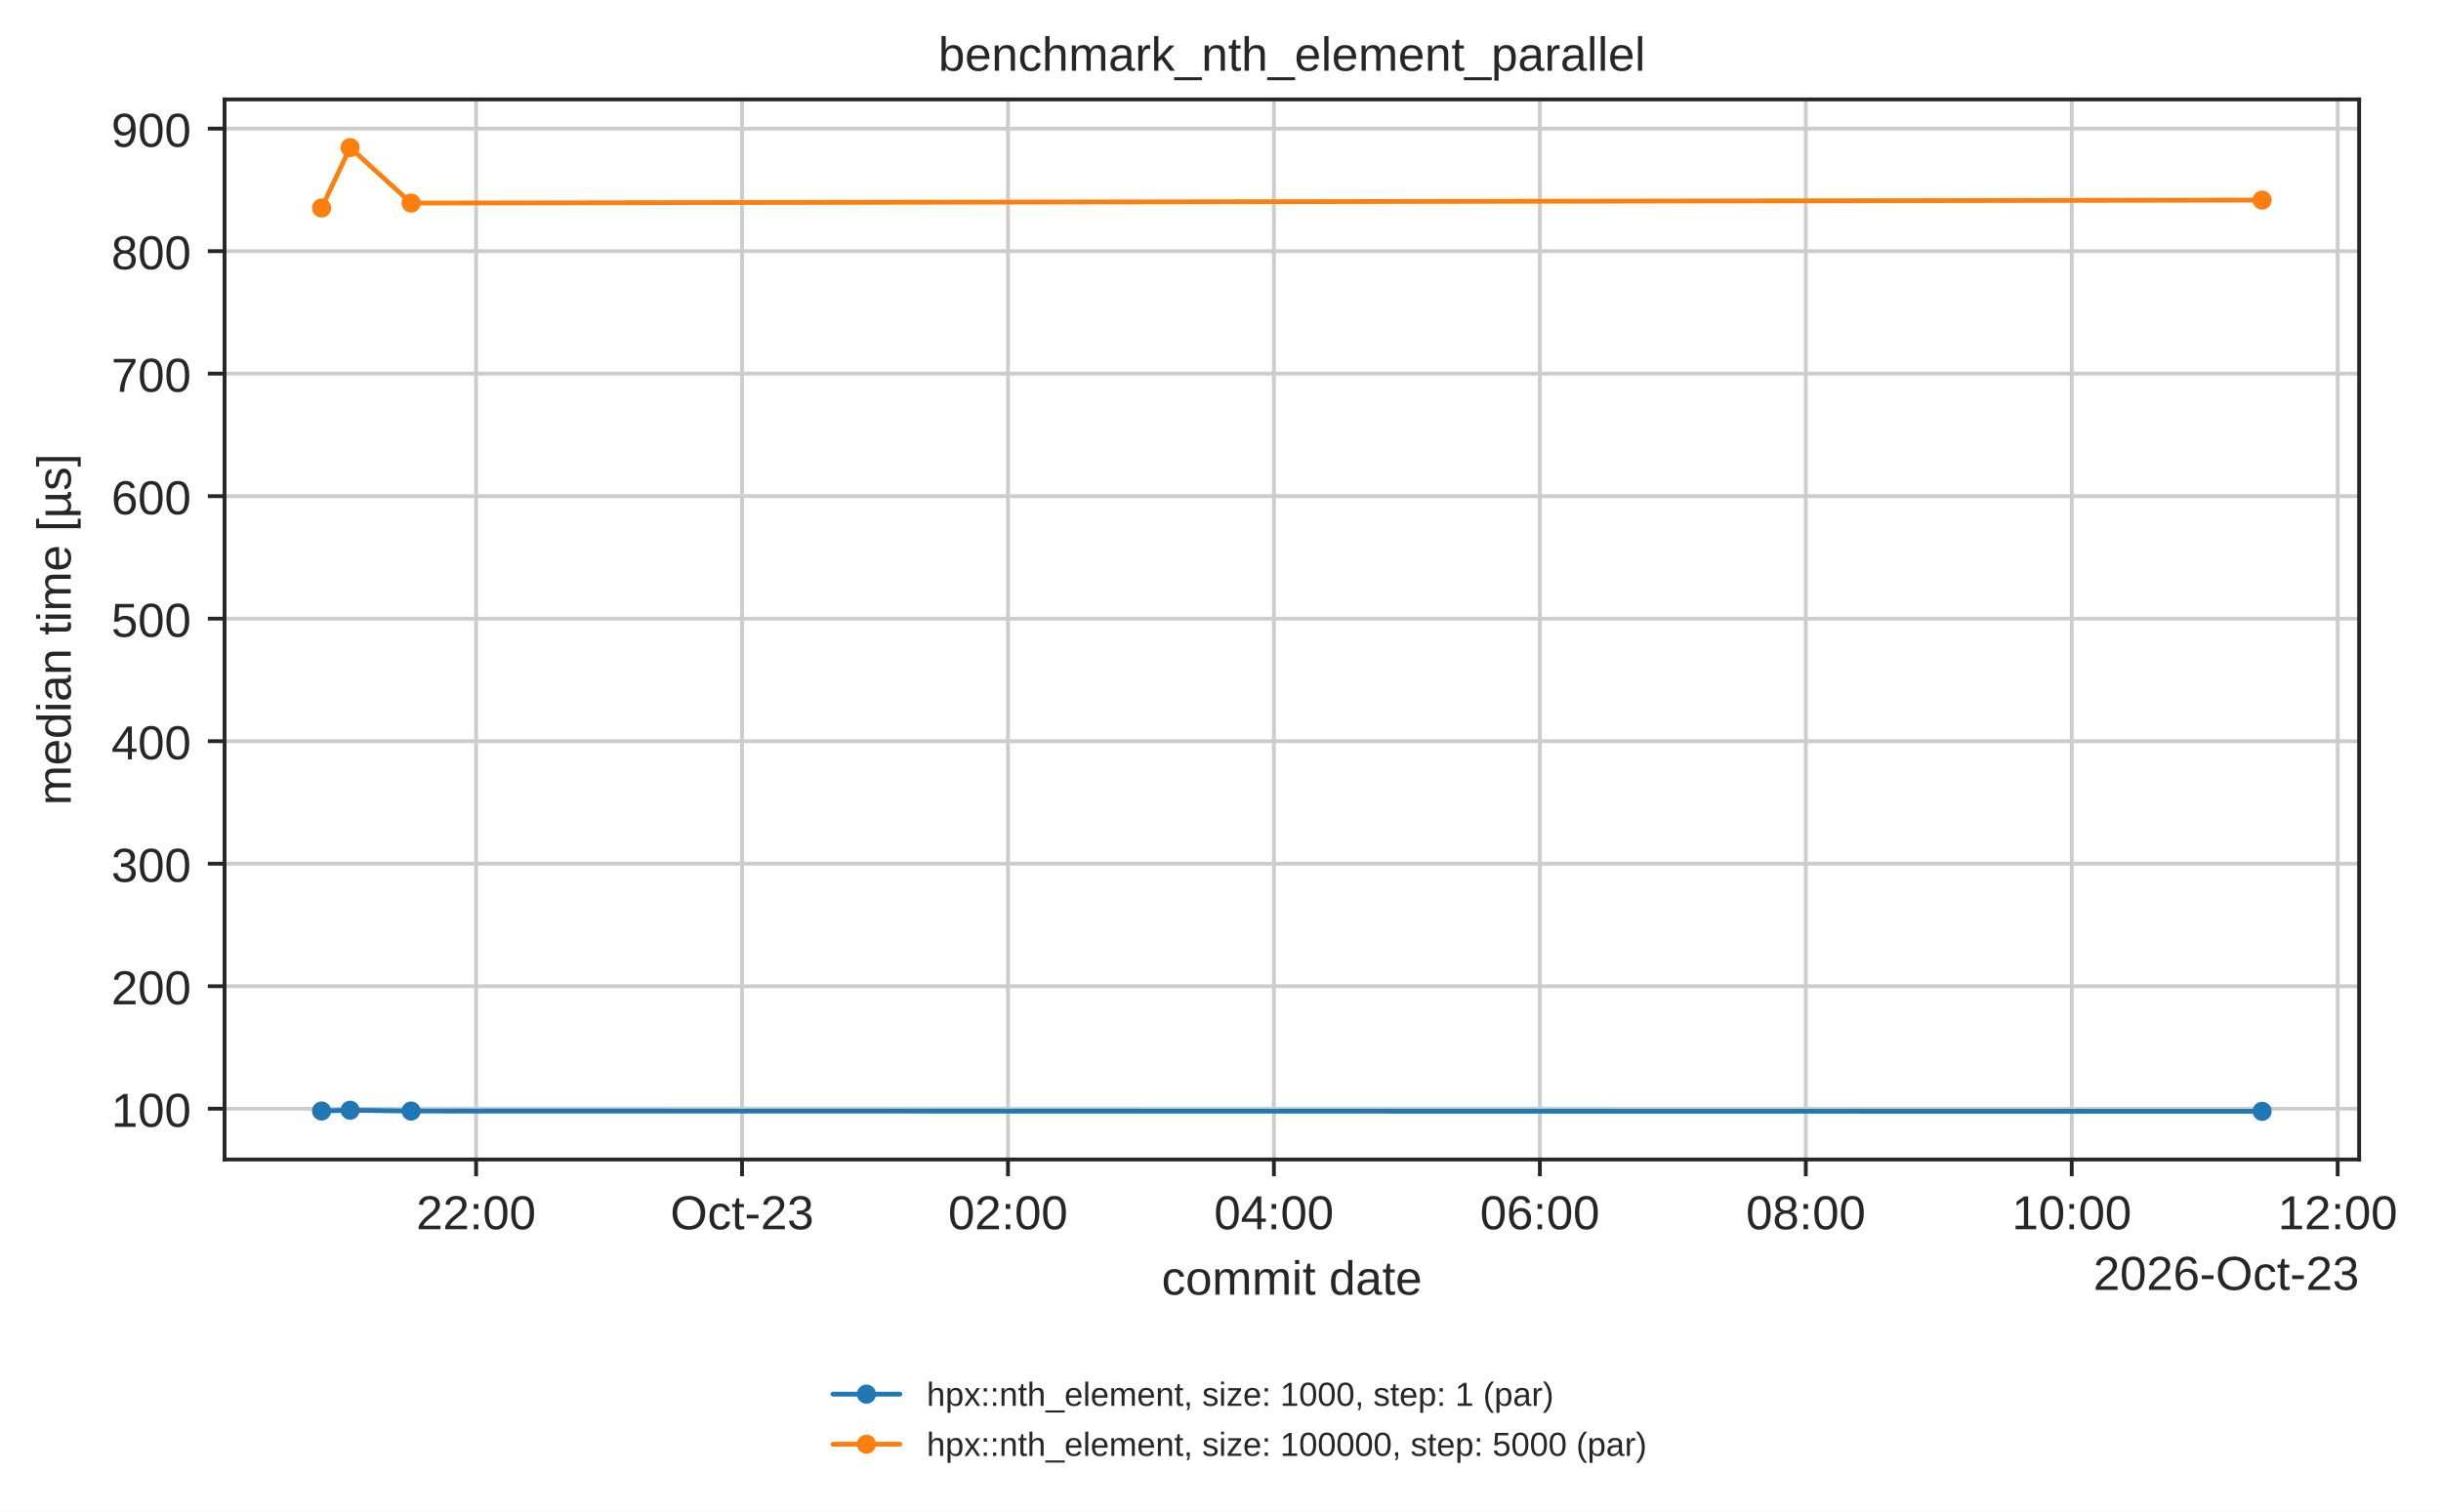
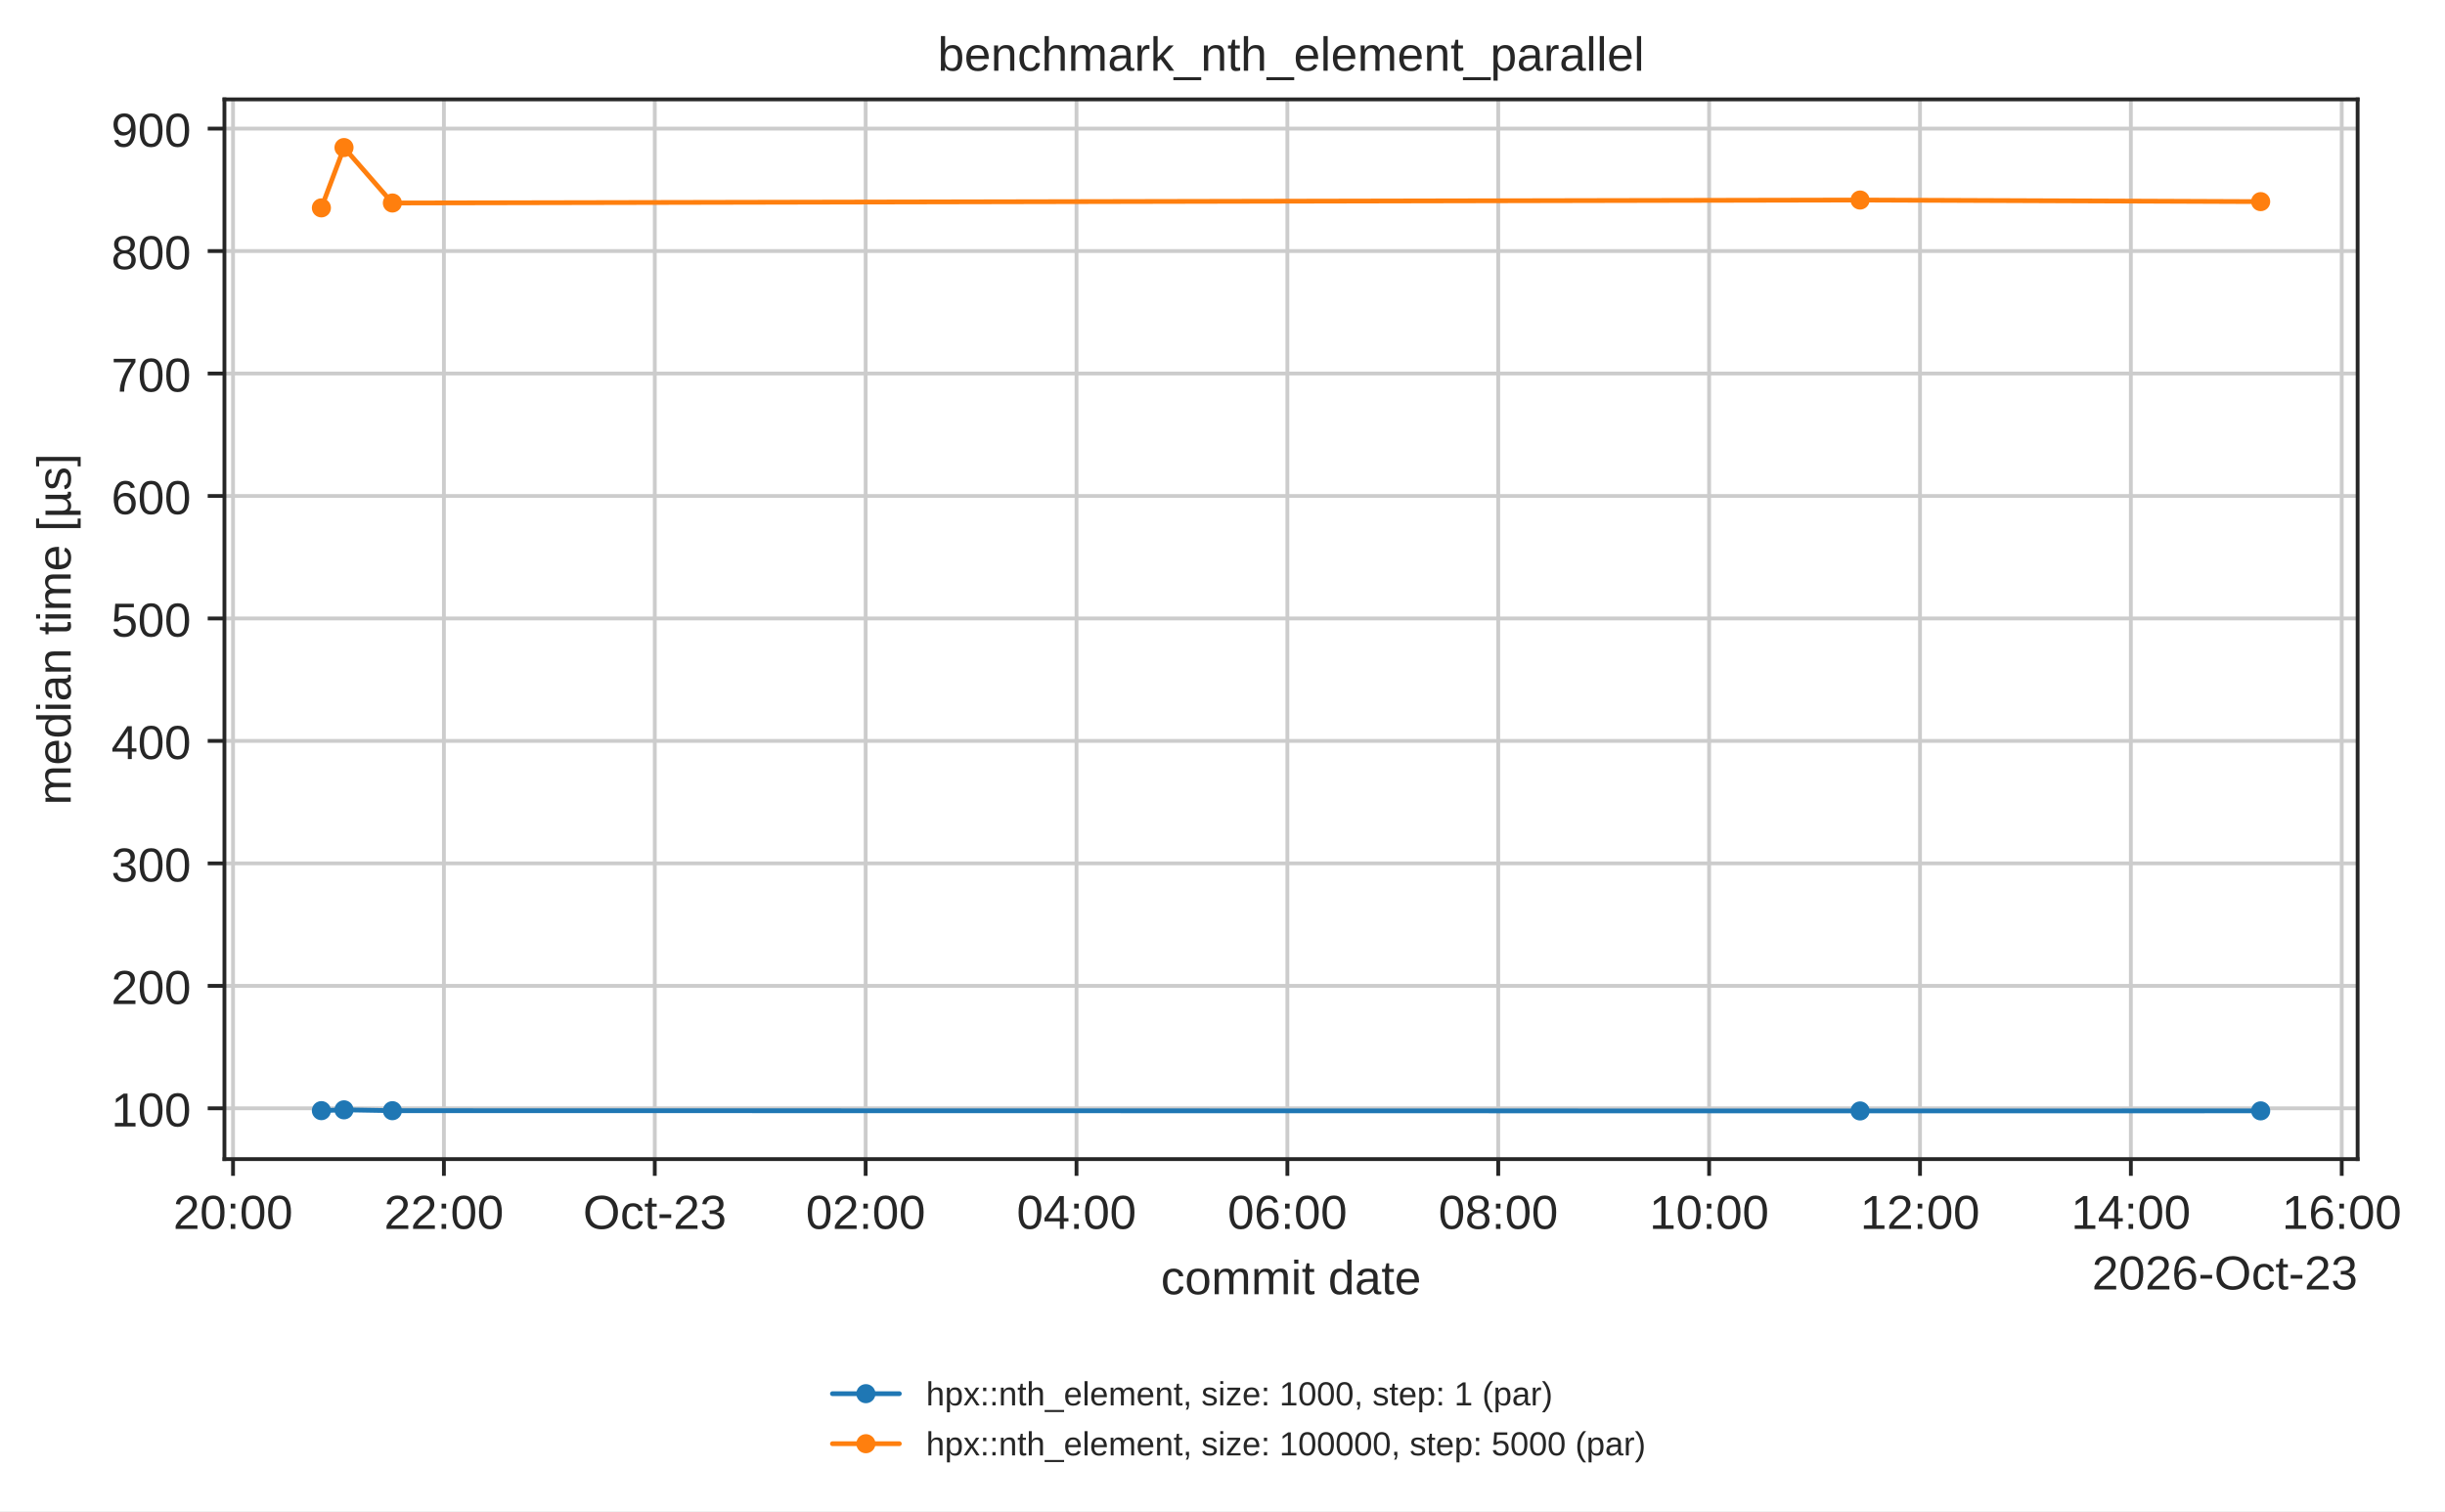
- <svg xmlns="http://www.w3.org/2000/svg" xmlns:xlink="http://www.w3.org/1999/xlink" width="510.488pt" height="316.214pt" viewBox="0 0 510.488 316.214" version="1.1">
+ <svg xmlns="http://www.w3.org/2000/svg" xmlns:xlink="http://www.w3.org/1999/xlink" width="511.649pt" height="316.214pt" viewBox="0 0 511.649 316.214" version="1.1">
  <defs>
    <style type="text/css">*{stroke-linejoin: round; stroke-linecap: butt}</style>
  </defs>
  <g id="figure_1">
    <g id="patch_1">
-       <path d="M 0 316.214  L 510.488 316.214  L 510.488 0  L 0 0  z " style="fill: #ffffff" />
+       <path d="M 0 316.214  L 511.649 316.214  L 511.649 0  L 0 0  z " style="fill: #ffffff" />
    </g>
    <g id="axes_1">
      <g id="patch_2">
        <path d="M 46.966 242.558  L 493.366 242.558  L 493.366 20.798  L 46.966 20.798  z " style="fill: #ffffff" />
      </g>
      <g id="matplotlib.axis_1">
        <g id="xtick_1">
          <g id="line2d_1">
-             <path d="M 99.568 242.558  L 99.568 20.798  " clip-path="url(#p1e80462151)" style="fill: none; stroke: #cccccc; stroke-width: 0.8; stroke-linecap: round" />
+             <path d="M 48.766 242.558  L 48.766 20.798  " clip-path="url(#p1e80462151)" style="fill: none; stroke: #cccccc; stroke-width: 0.8; stroke-linecap: round" />
          </g>
          <g id="line2d_2">
            <defs>
              <path id="mdfc5214045" d="M 0 0  L 0 3.5  " style="stroke: #262626; stroke-width: 0.8" />
            </defs>
            <g>
-               <use xlink:href="#mdfc5214045" x="99.568" y="242.558" style="fill: #262626; stroke: #262626; stroke-width: 0.8" />
+               <use xlink:href="#mdfc5214045" x="48.766" y="242.558" style="fill: #262626; stroke: #262626; stroke-width: 0.8" />
            </g>
          </g>
          <g id="text_1">
-             <text style="fill: #262626; font: 10px 'Arial', 'DejaVu Sans', 'Liberation Sans', 'Bitstream Vera Sans', sans-serif; text-anchor: middle" x="99.568" y="257.157" transform="rotate(-0 99.56781 257.1569)">22:00</text>
+             <text style="fill: #262626; font: 10px 'Arial', 'DejaVu Sans', 'Liberation Sans', 'Bitstream Vera Sans', sans-serif; text-anchor: middle" x="48.766" y="257.157" transform="rotate(-0 48.76596 257.1569)">20:00</text>
          </g>
        </g>
        <g id="xtick_2">
          <g id="line2d_3">
-             <path d="M 155.184 242.558  L 155.184 20.798  " clip-path="url(#p1e80462151)" style="fill: none; stroke: #cccccc; stroke-width: 0.8; stroke-linecap: round" />
+             <path d="M 92.893 242.558  L 92.893 20.798  " clip-path="url(#p1e80462151)" style="fill: none; stroke: #cccccc; stroke-width: 0.8; stroke-linecap: round" />
          </g>
          <g id="line2d_4">
            <g>
-               <use xlink:href="#mdfc5214045" x="155.184" y="242.558" style="fill: #262626; stroke: #262626; stroke-width: 0.8" />
+               <use xlink:href="#mdfc5214045" x="92.893" y="242.558" style="fill: #262626; stroke: #262626; stroke-width: 0.8" />
            </g>
          </g>
          <g id="text_2">
-             <text style="fill: #262626; font: 10px 'Arial', 'DejaVu Sans', 'Liberation Sans', 'Bitstream Vera Sans', sans-serif; text-anchor: middle" x="155.184" y="257.157" transform="rotate(-0 155.1837 257.1569)">Oct-23</text>
+             <text style="fill: #262626; font: 10px 'Arial', 'DejaVu Sans', 'Liberation Sans', 'Bitstream Vera Sans', sans-serif; text-anchor: middle" x="92.893" y="257.157" transform="rotate(-0 92.89329 257.1569)">22:00</text>
          </g>
        </g>
        <g id="xtick_3">
          <g id="line2d_5">
-             <path d="M 210.8 242.558  L 210.8 20.798  " clip-path="url(#p1e80462151)" style="fill: none; stroke: #cccccc; stroke-width: 0.8; stroke-linecap: round" />
+             <path d="M 137.021 242.558  L 137.021 20.798  " clip-path="url(#p1e80462151)" style="fill: none; stroke: #cccccc; stroke-width: 0.8; stroke-linecap: round" />
          </g>
          <g id="line2d_6">
            <g>
-               <use xlink:href="#mdfc5214045" x="210.8" y="242.558" style="fill: #262626; stroke: #262626; stroke-width: 0.8" />
+               <use xlink:href="#mdfc5214045" x="137.021" y="242.558" style="fill: #262626; stroke: #262626; stroke-width: 0.8" />
            </g>
          </g>
          <g id="text_3">
-             <text style="fill: #262626; font: 10px 'Arial', 'DejaVu Sans', 'Liberation Sans', 'Bitstream Vera Sans', sans-serif; text-anchor: middle" x="210.8" y="257.157" transform="rotate(-0 210.7995 257.1569)">02:00</text>
+             <text style="fill: #262626; font: 10px 'Arial', 'DejaVu Sans', 'Liberation Sans', 'Bitstream Vera Sans', sans-serif; text-anchor: middle" x="137.021" y="257.157" transform="rotate(-0 137.0206 257.1569)">Oct-23</text>
          </g>
        </g>
        <g id="xtick_4">
          <g id="line2d_7">
-             <path d="M 266.415 242.558  L 266.415 20.798  " clip-path="url(#p1e80462151)" style="fill: none; stroke: #cccccc; stroke-width: 0.8; stroke-linecap: round" />
+             <path d="M 181.148 242.558  L 181.148 20.798  " clip-path="url(#p1e80462151)" style="fill: none; stroke: #cccccc; stroke-width: 0.8; stroke-linecap: round" />
          </g>
          <g id="line2d_8">
            <g>
-               <use xlink:href="#mdfc5214045" x="266.415" y="242.558" style="fill: #262626; stroke: #262626; stroke-width: 0.8" />
+               <use xlink:href="#mdfc5214045" x="181.148" y="242.558" style="fill: #262626; stroke: #262626; stroke-width: 0.8" />
            </g>
          </g>
          <g id="text_4">
-             <text style="fill: #262626; font: 10px 'Arial', 'DejaVu Sans', 'Liberation Sans', 'Bitstream Vera Sans', sans-serif; text-anchor: middle" x="266.415" y="257.157" transform="rotate(-0 266.4154 257.1569)">04:00</text>
+             <text style="fill: #262626; font: 10px 'Arial', 'DejaVu Sans', 'Liberation Sans', 'Bitstream Vera Sans', sans-serif; text-anchor: middle" x="181.148" y="257.157" transform="rotate(-0 181.1479 257.1569)">02:00</text>
          </g>
        </g>
        <g id="xtick_5">
          <g id="line2d_9">
-             <path d="M 322.031 242.558  L 322.031 20.798  " clip-path="url(#p1e80462151)" style="fill: none; stroke: #cccccc; stroke-width: 0.8; stroke-linecap: round" />
+             <path d="M 225.275 242.558  L 225.275 20.798  " clip-path="url(#p1e80462151)" style="fill: none; stroke: #cccccc; stroke-width: 0.8; stroke-linecap: round" />
          </g>
          <g id="line2d_10">
            <g>
-               <use xlink:href="#mdfc5214045" x="322.031" y="242.558" style="fill: #262626; stroke: #262626; stroke-width: 0.8" />
+               <use xlink:href="#mdfc5214045" x="225.275" y="242.558" style="fill: #262626; stroke: #262626; stroke-width: 0.8" />
            </g>
          </g>
          <g id="text_5">
-             <text style="fill: #262626; font: 10px 'Arial', 'DejaVu Sans', 'Liberation Sans', 'Bitstream Vera Sans', sans-serif; text-anchor: middle" x="322.031" y="257.157" transform="rotate(-0 322.0313 257.1569)">06:00</text>
+             <text style="fill: #262626; font: 10px 'Arial', 'DejaVu Sans', 'Liberation Sans', 'Bitstream Vera Sans', sans-serif; text-anchor: middle" x="225.275" y="257.157" transform="rotate(-0 225.2753 257.1569)">04:00</text>
          </g>
        </g>
        <g id="xtick_6">
          <g id="line2d_11">
-             <path d="M 377.647 242.558  L 377.647 20.798  " clip-path="url(#p1e80462151)" style="fill: none; stroke: #cccccc; stroke-width: 0.8; stroke-linecap: round" />
+             <path d="M 269.403 242.558  L 269.403 20.798  " clip-path="url(#p1e80462151)" style="fill: none; stroke: #cccccc; stroke-width: 0.8; stroke-linecap: round" />
          </g>
          <g id="line2d_12">
            <g>
-               <use xlink:href="#mdfc5214045" x="377.647" y="242.558" style="fill: #262626; stroke: #262626; stroke-width: 0.8" />
+               <use xlink:href="#mdfc5214045" x="269.403" y="242.558" style="fill: #262626; stroke: #262626; stroke-width: 0.8" />
            </g>
          </g>
          <g id="text_6">
-             <text style="fill: #262626; font: 10px 'Arial', 'DejaVu Sans', 'Liberation Sans', 'Bitstream Vera Sans', sans-serif; text-anchor: middle" x="377.647" y="257.157" transform="rotate(-0 377.6472 257.1569)">08:00</text>
+             <text style="fill: #262626; font: 10px 'Arial', 'DejaVu Sans', 'Liberation Sans', 'Bitstream Vera Sans', sans-serif; text-anchor: middle" x="269.403" y="257.157" transform="rotate(-0 269.4026 257.1569)">06:00</text>
          </g>
        </g>
        <g id="xtick_7">
          <g id="line2d_13">
-             <path d="M 433.263 242.558  L 433.263 20.798  " clip-path="url(#p1e80462151)" style="fill: none; stroke: #cccccc; stroke-width: 0.8; stroke-linecap: round" />
+             <path d="M 313.53 242.558  L 313.53 20.798  " clip-path="url(#p1e80462151)" style="fill: none; stroke: #cccccc; stroke-width: 0.8; stroke-linecap: round" />
          </g>
          <g id="line2d_14">
            <g>
-               <use xlink:href="#mdfc5214045" x="433.263" y="242.558" style="fill: #262626; stroke: #262626; stroke-width: 0.8" />
+               <use xlink:href="#mdfc5214045" x="313.53" y="242.558" style="fill: #262626; stroke: #262626; stroke-width: 0.8" />
            </g>
          </g>
          <g id="text_7">
-             <text style="fill: #262626; font: 10px 'Arial', 'DejaVu Sans', 'Liberation Sans', 'Bitstream Vera Sans', sans-serif; text-anchor: middle" x="433.263" y="257.157" transform="rotate(-0 433.263 257.1569)">10:00</text>
+             <text style="fill: #262626; font: 10px 'Arial', 'DejaVu Sans', 'Liberation Sans', 'Bitstream Vera Sans', sans-serif; text-anchor: middle" x="313.53" y="257.157" transform="rotate(-0 313.5299 257.1569)">08:00</text>
          </g>
        </g>
        <g id="xtick_8">
          <g id="line2d_15">
-             <path d="M 488.879 242.558  L 488.879 20.798  " clip-path="url(#p1e80462151)" style="fill: none; stroke: #cccccc; stroke-width: 0.8; stroke-linecap: round" />
+             <path d="M 357.657 242.558  L 357.657 20.798  " clip-path="url(#p1e80462151)" style="fill: none; stroke: #cccccc; stroke-width: 0.8; stroke-linecap: round" />
          </g>
          <g id="line2d_16">
            <g>
-               <use xlink:href="#mdfc5214045" x="488.879" y="242.558" style="fill: #262626; stroke: #262626; stroke-width: 0.8" />
+               <use xlink:href="#mdfc5214045" x="357.657" y="242.558" style="fill: #262626; stroke: #262626; stroke-width: 0.8" />
            </g>
          </g>
          <g id="text_8">
-             <text style="fill: #262626; font: 10px 'Arial', 'DejaVu Sans', 'Liberation Sans', 'Bitstream Vera Sans', sans-serif; text-anchor: middle" x="488.879" y="257.157" transform="rotate(-0 488.8789 257.1569)">12:00</text>
-           </g>
-         </g>
-         <g id="text_9">
+             <text style="fill: #262626; font: 10px 'Arial', 'DejaVu Sans', 'Liberation Sans', 'Bitstream Vera Sans', sans-serif; text-anchor: middle" x="357.657" y="257.157" transform="rotate(-0 357.6572 257.1569)">10:00</text>
+           </g>
+         </g>
+         <g id="xtick_9">
+           <g id="line2d_17">
+             <path d="M 401.785 242.558  L 401.785 20.798  " clip-path="url(#p1e80462151)" style="fill: none; stroke: #cccccc; stroke-width: 0.8; stroke-linecap: round" />
+           </g>
+           <g id="line2d_18">
+             <g>
+               <use xlink:href="#mdfc5214045" x="401.785" y="242.558" style="fill: #262626; stroke: #262626; stroke-width: 0.8" />
+             </g>
+           </g>
+           <g id="text_9">
+             <text style="fill: #262626; font: 10px 'Arial', 'DejaVu Sans', 'Liberation Sans', 'Bitstream Vera Sans', sans-serif; text-anchor: middle" x="401.785" y="257.157" transform="rotate(-0 401.7846 257.1569)">12:00</text>
+           </g>
+         </g>
+         <g id="xtick_10">
+           <g id="line2d_19">
+             <path d="M 445.912 242.558  L 445.912 20.798  " clip-path="url(#p1e80462151)" style="fill: none; stroke: #cccccc; stroke-width: 0.8; stroke-linecap: round" />
+           </g>
+           <g id="line2d_20">
+             <g>
+               <use xlink:href="#mdfc5214045" x="445.912" y="242.558" style="fill: #262626; stroke: #262626; stroke-width: 0.8" />
+             </g>
+           </g>
+           <g id="text_10">
+             <text style="fill: #262626; font: 10px 'Arial', 'DejaVu Sans', 'Liberation Sans', 'Bitstream Vera Sans', sans-serif; text-anchor: middle" x="445.912" y="257.157" transform="rotate(-0 445.9119 257.1569)">14:00</text>
+           </g>
+         </g>
+         <g id="xtick_11">
+           <g id="line2d_21">
+             <path d="M 490.039 242.558  L 490.039 20.798  " clip-path="url(#p1e80462151)" style="fill: none; stroke: #cccccc; stroke-width: 0.8; stroke-linecap: round" />
+           </g>
+           <g id="line2d_22">
+             <g>
+               <use xlink:href="#mdfc5214045" x="490.039" y="242.558" style="fill: #262626; stroke: #262626; stroke-width: 0.8" />
+             </g>
+           </g>
+           <g id="text_11">
+             <text style="fill: #262626; font: 10px 'Arial', 'DejaVu Sans', 'Liberation Sans', 'Bitstream Vera Sans', sans-serif; text-anchor: middle" x="490.039" y="257.157" transform="rotate(-0 490.0392 257.1569)">16:00</text>
+           </g>
+         </g>
+         <g id="text_12">
          <text style="fill: #262626; font: 10px 'Arial', 'DejaVu Sans', 'Liberation Sans', 'Bitstream Vera Sans', sans-serif; text-anchor: middle" x="270.166" y="270.835" transform="rotate(-0 270.1656 270.835)">commit date</text>
        </g>
-         <g id="text_10">
+         <g id="text_13">
          <text style="fill: #262626; font: 10px 'Arial', 'DejaVu Sans', 'Liberation Sans', 'Bitstream Vera Sans', sans-serif; text-anchor: end" x="493.366" y="269.835" transform="rotate(-0 493.3656 269.835)">2026-Oct-23</text>
        </g>
      </g>
      <g id="matplotlib.axis_2">
        <g id="ytick_1">
-           <g id="line2d_17">
+           <g id="line2d_23">
            <path d="M 46.966 231.93  L 493.366 231.93  " clip-path="url(#p1e80462151)" style="fill: none; stroke: #cccccc; stroke-width: 0.8; stroke-linecap: round" />
          </g>
-           <g id="line2d_18">
+           <g id="line2d_24">
            <defs>
              <path id="m414165cd4d" d="M 0 0  L -3.5 0  " style="stroke: #262626; stroke-width: 0.8" />
            </defs>
            <g>
              <use xlink:href="#m414165cd4d" x="46.966" y="231.93" style="fill: #262626; stroke: #262626; stroke-width: 0.8" />
            </g>
          </g>
-           <g id="text_11">
+           <g id="text_14">
            <text style="fill: #262626; font: 10px 'Arial', 'DejaVu Sans', 'Liberation Sans', 'Bitstream Vera Sans', sans-serif; text-anchor: end" x="39.966" y="235.73" transform="rotate(-0 39.96563 235.7296)">100</text>
          </g>
        </g>
        <g id="ytick_2">
-           <g id="line2d_19">
+           <g id="line2d_25">
            <path d="M 46.966 206.303  L 493.366 206.303  " clip-path="url(#p1e80462151)" style="fill: none; stroke: #cccccc; stroke-width: 0.8; stroke-linecap: round" />
          </g>
-           <g id="line2d_20">
+           <g id="line2d_26">
            <g>
              <use xlink:href="#m414165cd4d" x="46.966" y="206.303" style="fill: #262626; stroke: #262626; stroke-width: 0.8" />
            </g>
          </g>
-           <g id="text_12">
+           <g id="text_15">
            <text style="fill: #262626; font: 10px 'Arial', 'DejaVu Sans', 'Liberation Sans', 'Bitstream Vera Sans', sans-serif; text-anchor: end" x="39.966" y="210.102" transform="rotate(-0 39.96563 210.1019)">200</text>
          </g>
        </g>
        <g id="ytick_3">
-           <g id="line2d_21">
+           <g id="line2d_27">
            <path d="M 46.966 180.675  L 493.366 180.675  " clip-path="url(#p1e80462151)" style="fill: none; stroke: #cccccc; stroke-width: 0.8; stroke-linecap: round" />
          </g>
-           <g id="line2d_22">
+           <g id="line2d_28">
            <g>
              <use xlink:href="#m414165cd4d" x="46.966" y="180.675" style="fill: #262626; stroke: #262626; stroke-width: 0.8" />
            </g>
          </g>
-           <g id="text_13">
+           <g id="text_16">
            <text style="fill: #262626; font: 10px 'Arial', 'DejaVu Sans', 'Liberation Sans', 'Bitstream Vera Sans', sans-serif; text-anchor: end" x="39.966" y="184.474" transform="rotate(-0 39.96563 184.4742)">300</text>
          </g>
        </g>
        <g id="ytick_4">
-           <g id="line2d_23">
+           <g id="line2d_29">
            <path d="M 46.966 155.047  L 493.366 155.047  " clip-path="url(#p1e80462151)" style="fill: none; stroke: #cccccc; stroke-width: 0.8; stroke-linecap: round" />
          </g>
-           <g id="line2d_24">
+           <g id="line2d_30">
            <g>
              <use xlink:href="#m414165cd4d" x="46.966" y="155.047" style="fill: #262626; stroke: #262626; stroke-width: 0.8" />
            </g>
          </g>
-           <g id="text_14">
+           <g id="text_17">
            <text style="fill: #262626; font: 10px 'Arial', 'DejaVu Sans', 'Liberation Sans', 'Bitstream Vera Sans', sans-serif; text-anchor: end" x="39.966" y="158.846" transform="rotate(-0 39.96563 158.8465)">400</text>
          </g>
        </g>
        <g id="ytick_5">
-           <g id="line2d_25">
+           <g id="line2d_31">
            <path d="M 46.966 129.42  L 493.366 129.42  " clip-path="url(#p1e80462151)" style="fill: none; stroke: #cccccc; stroke-width: 0.8; stroke-linecap: round" />
          </g>
-           <g id="line2d_26">
+           <g id="line2d_32">
            <g>
              <use xlink:href="#m414165cd4d" x="46.966" y="129.42" style="fill: #262626; stroke: #262626; stroke-width: 0.8" />
            </g>
          </g>
-           <g id="text_15">
+           <g id="text_18">
            <text style="fill: #262626; font: 10px 'Arial', 'DejaVu Sans', 'Liberation Sans', 'Bitstream Vera Sans', sans-serif; text-anchor: end" x="39.966" y="133.219" transform="rotate(-0 39.96563 133.2187)">500</text>
          </g>
        </g>
        <g id="ytick_6">
-           <g id="line2d_27">
+           <g id="line2d_33">
            <path d="M 46.966 103.792  L 493.366 103.792  " clip-path="url(#p1e80462151)" style="fill: none; stroke: #cccccc; stroke-width: 0.8; stroke-linecap: round" />
          </g>
-           <g id="line2d_28">
+           <g id="line2d_34">
            <g>
              <use xlink:href="#m414165cd4d" x="46.966" y="103.792" style="fill: #262626; stroke: #262626; stroke-width: 0.8" />
            </g>
          </g>
-           <g id="text_16">
+           <g id="text_19">
            <text style="fill: #262626; font: 10px 'Arial', 'DejaVu Sans', 'Liberation Sans', 'Bitstream Vera Sans', sans-serif; text-anchor: end" x="39.966" y="107.591" transform="rotate(-0 39.96563 107.591)">600</text>
          </g>
        </g>
        <g id="ytick_7">
-           <g id="line2d_29">
+           <g id="line2d_35">
            <path d="M 46.966 78.164  L 493.366 78.164  " clip-path="url(#p1e80462151)" style="fill: none; stroke: #cccccc; stroke-width: 0.8; stroke-linecap: round" />
          </g>
-           <g id="line2d_30">
+           <g id="line2d_36">
            <g>
              <use xlink:href="#m414165cd4d" x="46.966" y="78.164" style="fill: #262626; stroke: #262626; stroke-width: 0.8" />
            </g>
          </g>
-           <g id="text_17">
+           <g id="text_20">
            <text style="fill: #262626; font: 10px 'Arial', 'DejaVu Sans', 'Liberation Sans', 'Bitstream Vera Sans', sans-serif; text-anchor: end" x="39.966" y="81.963" transform="rotate(-0 39.96563 81.96334)">700</text>
          </g>
        </g>
        <g id="ytick_8">
-           <g id="line2d_31">
+           <g id="line2d_37">
            <path d="M 46.966 52.536  L 493.366 52.536  " clip-path="url(#p1e80462151)" style="fill: none; stroke: #cccccc; stroke-width: 0.8; stroke-linecap: round" />
          </g>
-           <g id="line2d_32">
+           <g id="line2d_38">
            <g>
              <use xlink:href="#m414165cd4d" x="46.966" y="52.536" style="fill: #262626; stroke: #262626; stroke-width: 0.8" />
            </g>
          </g>
-           <g id="text_18">
+           <g id="text_21">
            <text style="fill: #262626; font: 10px 'Arial', 'DejaVu Sans', 'Liberation Sans', 'Bitstream Vera Sans', sans-serif; text-anchor: end" x="39.966" y="56.336" transform="rotate(-0 39.96563 56.33563)">800</text>
          </g>
        </g>
        <g id="ytick_9">
-           <g id="line2d_33">
+           <g id="line2d_39">
            <path d="M 46.966 26.909  L 493.366 26.909  " clip-path="url(#p1e80462151)" style="fill: none; stroke: #cccccc; stroke-width: 0.8; stroke-linecap: round" />
          </g>
-           <g id="line2d_34">
+           <g id="line2d_40">
            <g>
              <use xlink:href="#m414165cd4d" x="46.966" y="26.909" style="fill: #262626; stroke: #262626; stroke-width: 0.8" />
            </g>
          </g>
-           <g id="text_19">
+           <g id="text_22">
            <text style="fill: #262626; font: 10px 'Arial', 'DejaVu Sans', 'Liberation Sans', 'Bitstream Vera Sans', sans-serif; text-anchor: end" x="39.966" y="30.708" transform="rotate(-0 39.96563 30.70792)">900</text>
          </g>
        </g>
-         <g id="text_20">
+         <g id="text_23">
          <text style="fill: #262626; font: 10px 'Arial', 'DejaVu Sans', 'Liberation Sans', 'Bitstream Vera Sans', sans-serif; text-anchor: middle" x="14.798" y="131.678" transform="rotate(-90 14.79844 131.6784)">median time [µs]</text>
        </g>
      </g>
-       <g id="line2d_35">
-         <path d="M 67.257 232.415  L 73.22 232.247  L 85.981 232.424  L 473.075 232.478  " clip-path="url(#p1e80462151)" style="fill: none; stroke: #1f77b4; stroke-linecap: round" />
+       <g id="line2d_41">
+         <path d="M 67.257 232.415  L 71.988 232.247  L 82.113 232.424  L 389.245 232.478  L 473.075 232.462  " clip-path="url(#p1e80462151)" style="fill: none; stroke: #1f77b4; stroke-linecap: round" />
        <defs>
          <path id="m20e5526daa" d="M 0 1.5  C 0.398 1.5 0.779 1.342 1.061 1.061  C 1.342 0.779 1.5 0.398 1.5 0  C 1.5 -0.398 1.342 -0.779 1.061 -1.061  C 0.779 -1.342 0.398 -1.5 0 -1.5  C -0.398 -1.5 -0.779 -1.342 -1.061 -1.061  C -1.342 -0.779 -1.5 -0.398 -1.5 0  C -1.5 0.398 -1.342 0.779 -1.061 1.061  C -0.779 1.342 -0.398 1.5 0 1.5  z " style="stroke: #1f77b4" />
        </defs>
        <g clip-path="url(#p1e80462151)">
          <use xlink:href="#m20e5526daa" x="67.257" y="232.415" style="fill: #1f77b4; stroke: #1f77b4" />
-           <use xlink:href="#m20e5526daa" x="73.22" y="232.247" style="fill: #1f77b4; stroke: #1f77b4" />
-           <use xlink:href="#m20e5526daa" x="85.981" y="232.424" style="fill: #1f77b4; stroke: #1f77b4" />
-           <use xlink:href="#m20e5526daa" x="473.075" y="232.478" style="fill: #1f77b4; stroke: #1f77b4" />
-         </g>
-       </g>
-       <g id="line2d_36">
-         <path d="M 67.257 43.5  L 73.22 30.878  L 85.981 42.48  L 473.075 41.859  " clip-path="url(#p1e80462151)" style="fill: none; stroke: #ff7f0e; stroke-linecap: round" />
+           <use xlink:href="#m20e5526daa" x="71.988" y="232.247" style="fill: #1f77b4; stroke: #1f77b4" />
+           <use xlink:href="#m20e5526daa" x="82.113" y="232.424" style="fill: #1f77b4; stroke: #1f77b4" />
+           <use xlink:href="#m20e5526daa" x="389.245" y="232.478" style="fill: #1f77b4; stroke: #1f77b4" />
+           <use xlink:href="#m20e5526daa" x="473.075" y="232.462" style="fill: #1f77b4; stroke: #1f77b4" />
+         </g>
+       </g>
+       <g id="line2d_42">
+         <path d="M 67.257 43.5  L 71.988 30.878  L 82.113 42.48  L 389.245 41.859  L 473.075 42.193  " clip-path="url(#p1e80462151)" style="fill: none; stroke: #ff7f0e; stroke-linecap: round" />
        <defs>
          <path id="m8123a8acb4" d="M 0 1.5  C 0.398 1.5 0.779 1.342 1.061 1.061  C 1.342 0.779 1.5 0.398 1.5 0  C 1.5 -0.398 1.342 -0.779 1.061 -1.061  C 0.779 -1.342 0.398 -1.5 0 -1.5  C -0.398 -1.5 -0.779 -1.342 -1.061 -1.061  C -1.342 -0.779 -1.5 -0.398 -1.5 0  C -1.5 0.398 -1.342 0.779 -1.061 1.061  C -0.779 1.342 -0.398 1.5 0 1.5  z " style="stroke: #ff7f0e" />
        </defs>
        <g clip-path="url(#p1e80462151)">
          <use xlink:href="#m8123a8acb4" x="67.257" y="43.5" style="fill: #ff7f0e; stroke: #ff7f0e" />
-           <use xlink:href="#m8123a8acb4" x="73.22" y="30.878" style="fill: #ff7f0e; stroke: #ff7f0e" />
-           <use xlink:href="#m8123a8acb4" x="85.981" y="42.48" style="fill: #ff7f0e; stroke: #ff7f0e" />
-           <use xlink:href="#m8123a8acb4" x="473.075" y="41.859" style="fill: #ff7f0e; stroke: #ff7f0e" />
+           <use xlink:href="#m8123a8acb4" x="71.988" y="30.878" style="fill: #ff7f0e; stroke: #ff7f0e" />
+           <use xlink:href="#m8123a8acb4" x="82.113" y="42.48" style="fill: #ff7f0e; stroke: #ff7f0e" />
+           <use xlink:href="#m8123a8acb4" x="389.245" y="41.859" style="fill: #ff7f0e; stroke: #ff7f0e" />
+           <use xlink:href="#m8123a8acb4" x="473.075" y="42.193" style="fill: #ff7f0e; stroke: #ff7f0e" />
        </g>
      </g>
      <g id="patch_3">
        <path d="M 46.966 242.558  L 46.966 20.798  " style="fill: none; stroke: #262626; stroke-width: 0.8; stroke-linejoin: miter; stroke-linecap: square" />
      </g>
      <g id="patch_4">
        <path d="M 493.366 242.558  L 493.366 20.798  " style="fill: none; stroke: #262626; stroke-width: 0.8; stroke-linejoin: miter; stroke-linecap: square" />
      </g>
      <g id="patch_5">
        <path d="M 46.966 242.558  L 493.366 242.558  " style="fill: none; stroke: #262626; stroke-width: 0.8; stroke-linejoin: miter; stroke-linecap: square" />
      </g>
      <g id="patch_6">
        <path d="M 46.966 20.798  L 493.366 20.798  " style="fill: none; stroke: #262626; stroke-width: 0.8; stroke-linejoin: miter; stroke-linecap: square" />
      </g>
-       <g id="text_21">
+       <g id="text_24">
        <text style="fill: #262626; font: 10px 'Arial', 'DejaVu Sans', 'Liberation Sans', 'Bitstream Vera Sans', sans-serif; text-anchor: middle" x="270.166" y="14.798" transform="rotate(-0 270.1656 14.79844)">benchmark_nth_element_parallel</text>
      </g>
      <g id="legend_1">
-         <g id="line2d_37">
+         <g id="line2d_43">
          <path d="M 174.198 291.644  L 181.198 291.644  L 188.198 291.644  " style="fill: none; stroke: #1f77b4; stroke-linecap: round" />
          <g>
            <use xlink:href="#m20e5526daa" x="181.198" y="291.644" style="fill: #1f77b4; stroke: #1f77b4" />
          </g>
        </g>
-         <g id="text_22">
+         <g id="text_25">
          <text style="fill: #262626; font: 7px 'Arial', 'DejaVu Sans', 'Liberation Sans', 'Bitstream Vera Sans', sans-serif; text-anchor: start" x="193.798" y="294.094" transform="rotate(-0 193.7978 294.0941)">hpx::nth_element, size: 1000, step: 1 (par)</text>
        </g>
-         <g id="line2d_38">
+         <g id="line2d_44">
          <path d="M 174.198 302.114  L 181.198 302.114  L 188.198 302.114  " style="fill: none; stroke: #ff7f0e; stroke-linecap: round" />
          <g>
            <use xlink:href="#m8123a8acb4" x="181.198" y="302.114" style="fill: #ff7f0e; stroke: #ff7f0e" />
          </g>
        </g>
-         <g id="text_23">
+         <g id="text_26">
          <text style="fill: #262626; font: 7px 'Arial', 'DejaVu Sans', 'Liberation Sans', 'Bitstream Vera Sans', sans-serif; text-anchor: start" x="193.798" y="304.564" transform="rotate(-0 193.7978 304.5635)">hpx::nth_element, size: 100000, step: 5000 (par)</text>
        </g>
      </g>
    </g>
  </g>
  <defs>
    <clipPath id="p1e80462151">
      <rect x="46.966" y="20.798" width="446.4" height="221.76" />
    </clipPath>
  </defs>
</svg>
